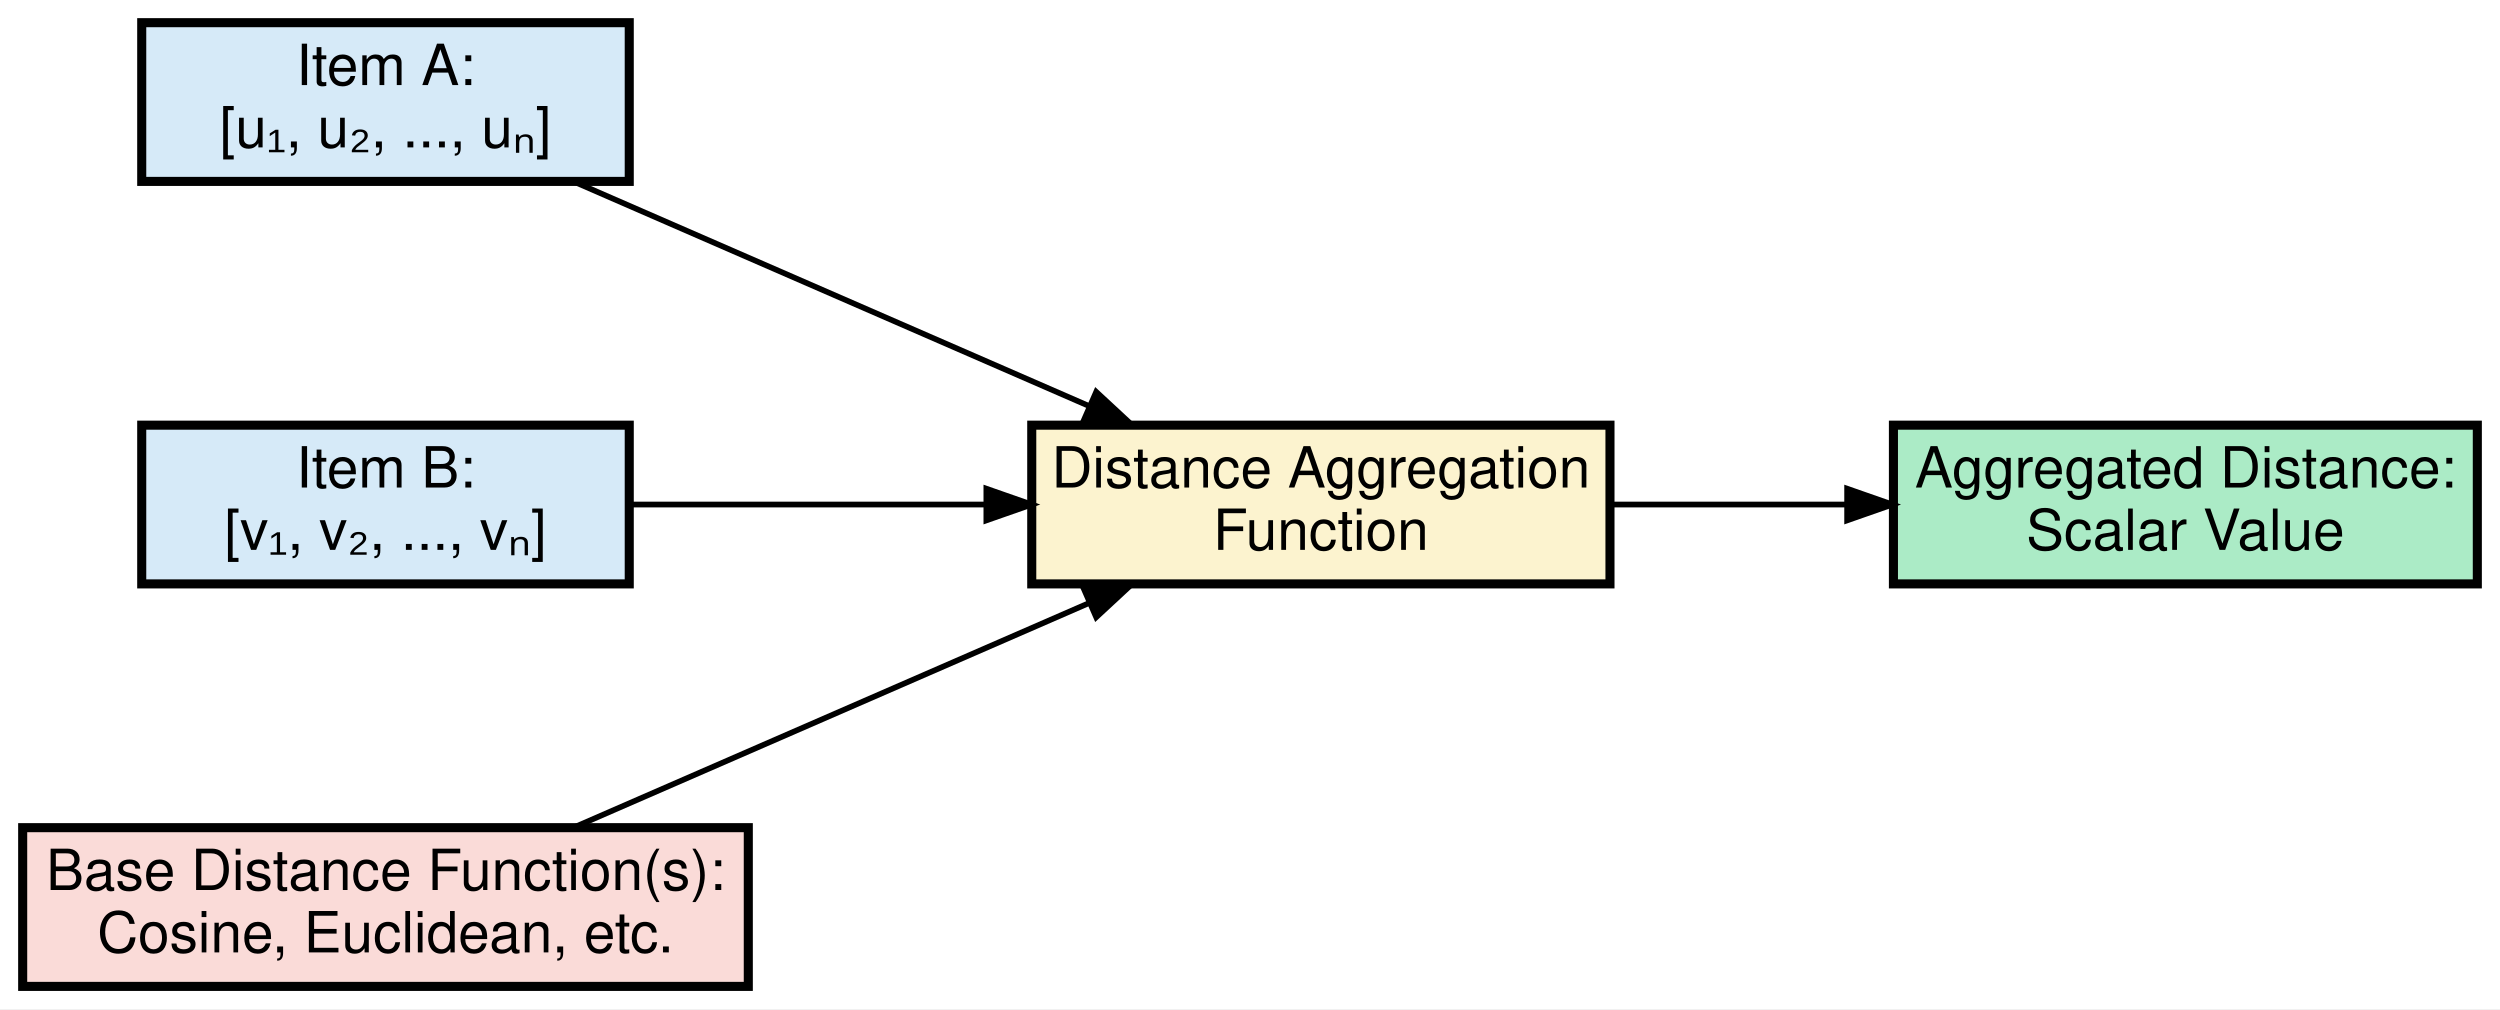
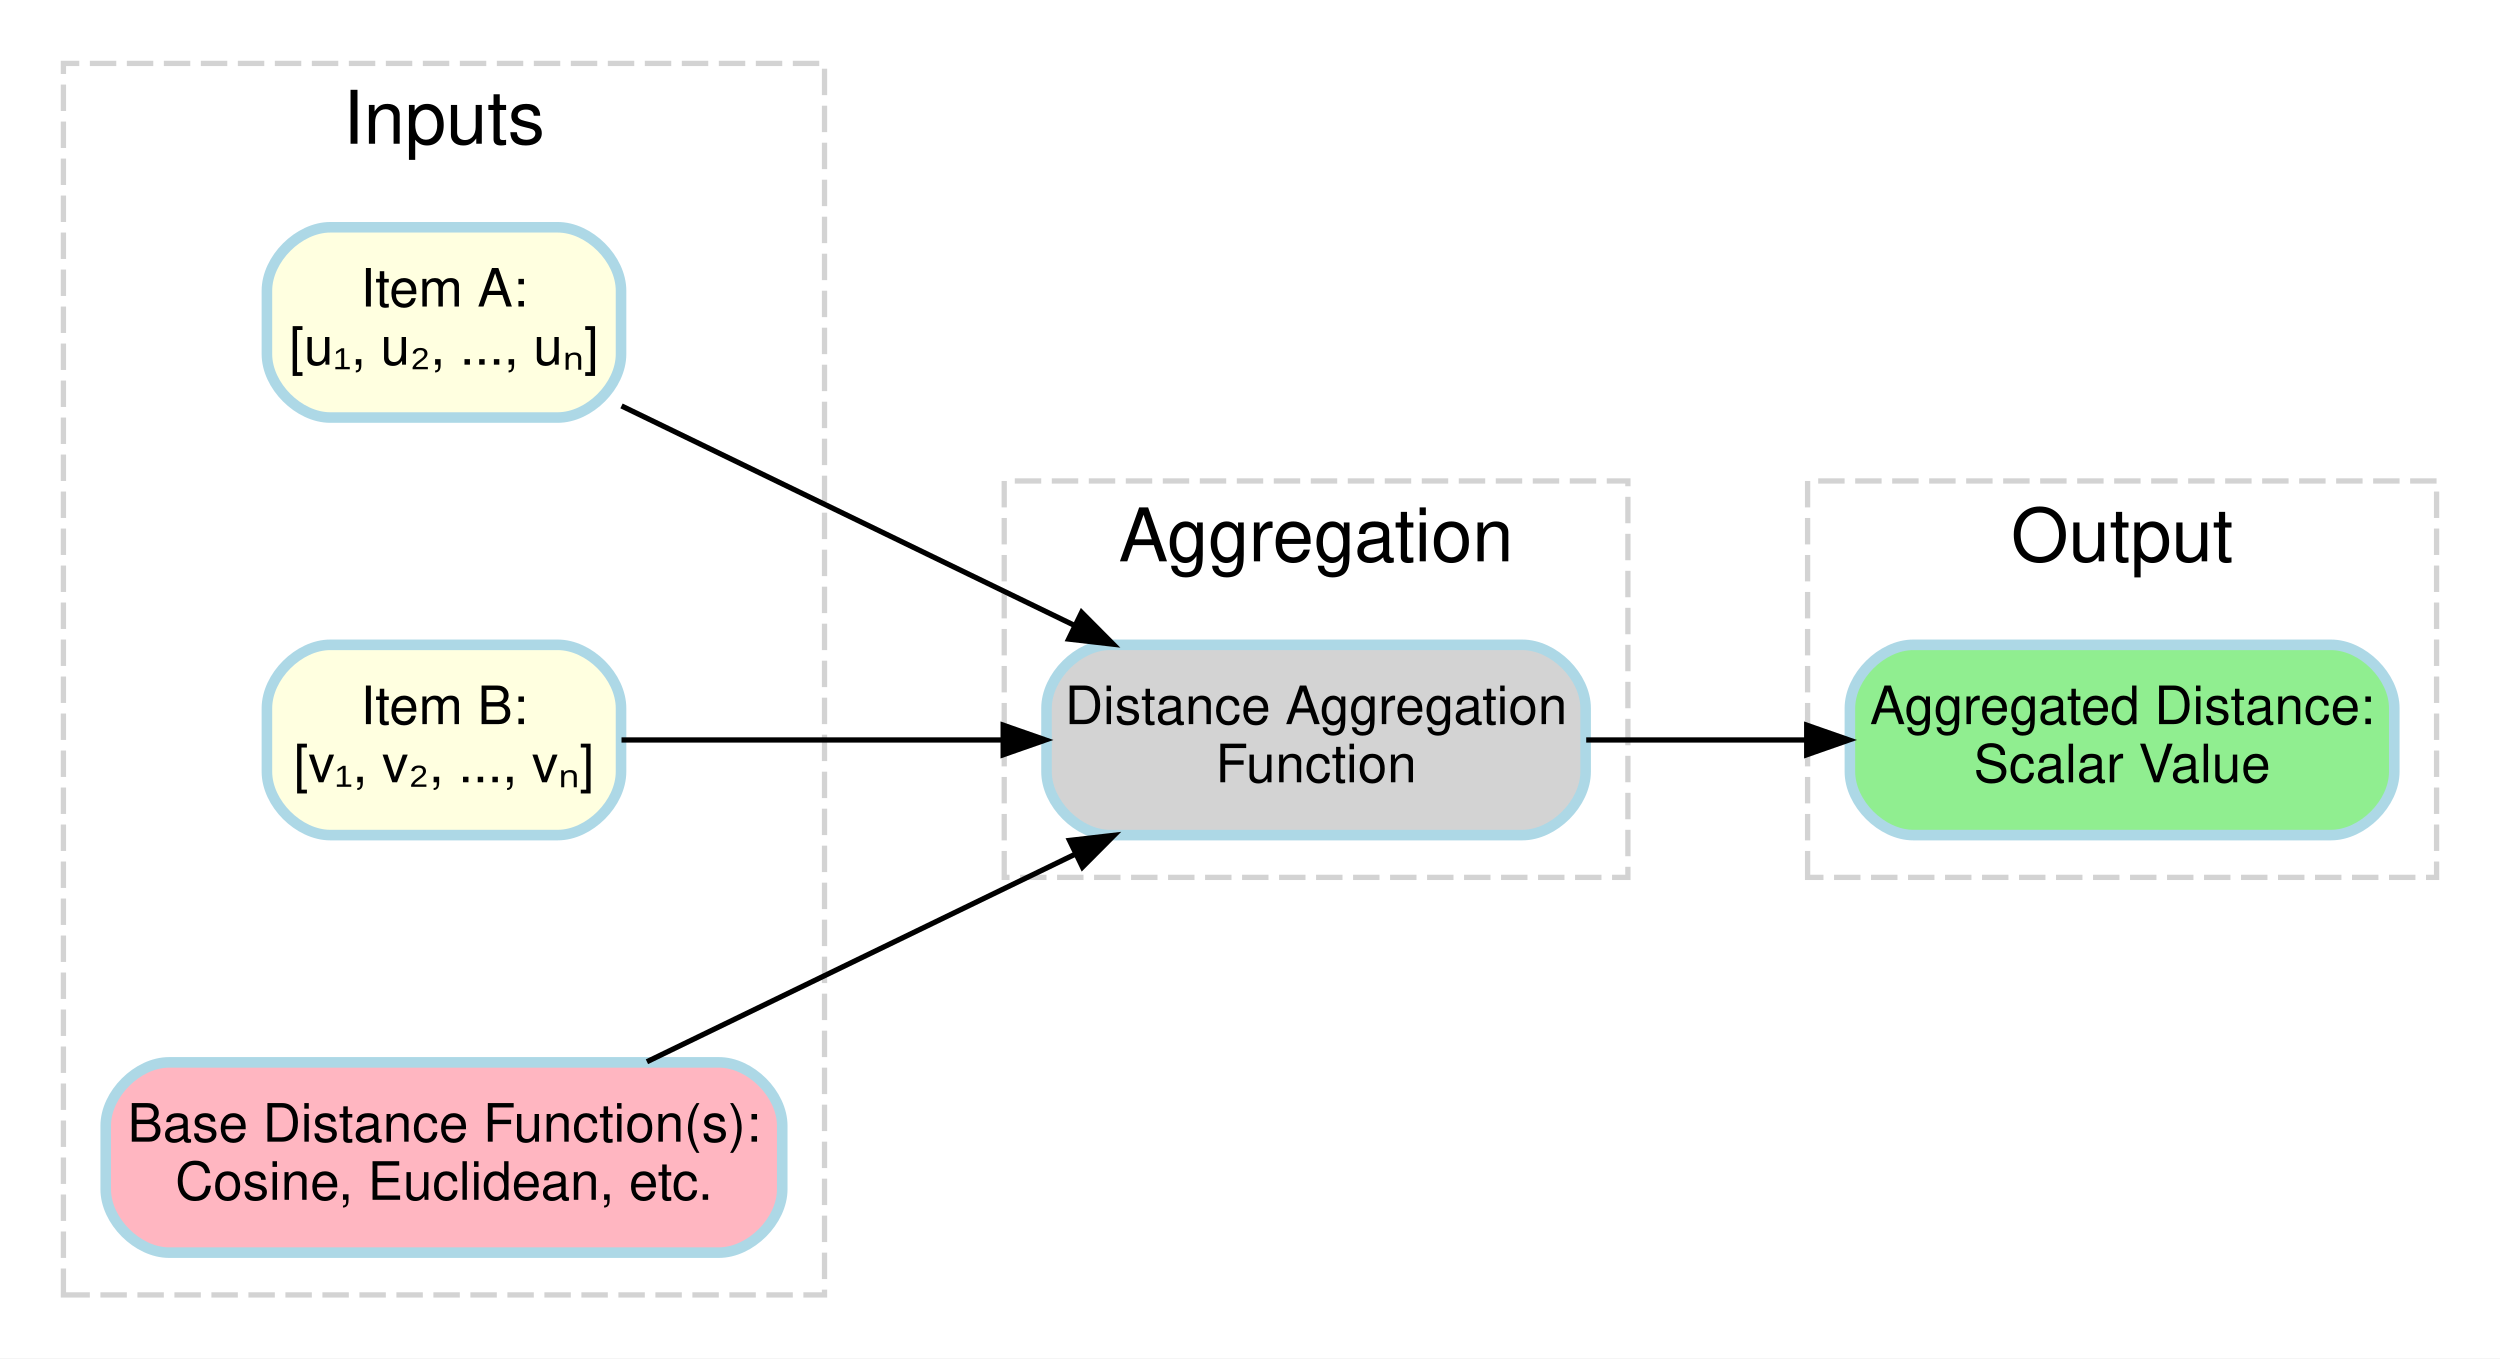
- <svg xmlns="http://www.w3.org/2000/svg" width="441pt" height="178pt" viewBox="0.00 0.00 441.00 178.00">
-   <g id="graph0" class="graph" transform="scale(1 1) rotate(0) translate(4 174)">
-     <polygon fill="white" stroke="transparent" points="-4,4 -4,-174 437,-174 437,4 -4,4" />
+ <svg xmlns="http://www.w3.org/2000/svg" width="473pt" height="257pt" viewBox="0.00 0.00 473.00 257.00">
+   <g id="graph0" class="graph" transform="scale(1 1) rotate(0) translate(4 253)">
+     <polygon fill="white" stroke="transparent" points="-4,4 -4,-253 469,-253 469,4 -4,4" />
+     <g id="clust1" class="cluster">
+       <polygon fill="none" stroke="lightgrey" stroke-dasharray="5,2" points="8,-8 8,-241 152,-241 152,-8 8,-8" />
+       <text text-anchor="middle" x="80" y="-225.8" font-family="Helvetica,Arial,sans-serif" font-size="14.00">Inputs</text>
+     </g>
+     <g id="clust2" class="cluster">
+       <polygon fill="none" stroke="lightgrey" stroke-dasharray="5,2" points="186,-87 186,-162 304,-162 304,-87 186,-87" />
+       <text text-anchor="middle" x="245" y="-146.8" font-family="Helvetica,Arial,sans-serif" font-size="14.00">Aggregation</text>
+     </g>
+     <g id="clust3" class="cluster">
+       <polygon fill="none" stroke="lightgrey" stroke-dasharray="5,2" points="338,-87 338,-162 457,-162 457,-87 338,-87" />
+       <text text-anchor="middle" x="397.5" y="-146.8" font-family="Helvetica,Arial,sans-serif" font-size="14.00">Output</text>
+     </g>
    <g id="node1" class="node">
-       <polygon fill="#d6eaf8" stroke="black" stroke-width="1.6" points="107,-170 21,-170 21,-142 107,-142 107,-170" />
-       <text text-anchor="middle" x="64" y="-159" font-family="Helvetica,Arial,sans-serif" font-size="10.00">Item
-                 A:
-             </text>
-       <text text-anchor="middle" x="64" y="-148" font-family="Helvetica,Arial,sans-serif" font-size="10.00">[u₁,
-                 u₂, ..., uₙ]
-             </text>
+       <path fill="lightyellow" stroke="lightblue" stroke-width="2" d="M101.5,-210C101.5,-210 58.5,-210 58.5,-210 52.5,-210 46.5,-204 46.5,-198 46.5,-198 46.5,-186 46.5,-186 46.5,-180 52.5,-174 58.5,-174 58.5,-174 101.5,-174 101.5,-174 107.5,-174 113.5,-180 113.5,-186 113.5,-186 113.5,-198 113.5,-198 113.5,-204 107.5,-210 101.5,-210" />
+       <text text-anchor="middle" x="80" y="-195" font-family="Helvetica,Arial,sans-serif" font-size="10.00">Item A:</text>
+       <text text-anchor="middle" x="80" y="-184" font-family="Helvetica,Arial,sans-serif" font-size="10.00">[u₁, u₂, ..., uₙ]</text>
    </g>
    <g id="node4" class="node">
-       <polygon fill="#fcf3cf" stroke="black" stroke-width="1.6" points="280,-99 178,-99 178,-71 280,-71 280,-99" />
-       <text text-anchor="middle" x="229" y="-88" font-family="Helvetica,Arial,sans-serif" font-size="10.00">
-                 Distance Aggregation
-             </text>
-       <text text-anchor="middle" x="229" y="-77" font-family="Helvetica,Arial,sans-serif" font-size="10.00">
-                 Function
-             </text>
+       <path fill="lightgrey" stroke="lightblue" stroke-width="2" d="M284,-131C284,-131 206,-131 206,-131 200,-131 194,-125 194,-119 194,-119 194,-107 194,-107 194,-101 200,-95 206,-95 206,-95 284,-95 284,-95 290,-95 296,-101 296,-107 296,-107 296,-119 296,-119 296,-125 290,-131 284,-131" />
+       <text text-anchor="middle" x="245" y="-116" font-family="Helvetica,Arial,sans-serif" font-size="10.00">Distance Aggregation</text>
+       <text text-anchor="middle" x="245" y="-105" font-family="Helvetica,Arial,sans-serif" font-size="10.00">Function</text>
    </g>
    <g id="edge1" class="edge">
-       <path fill="none" stroke="black" d="M97.2,-141.97C123.24,-130.63 160.03,-114.61 187.96,-102.44" />
-       <polygon fill="black" stroke="black" points="189.37,-104.88 195.58,-99.12 187.13,-99.75 189.37,-104.88" />
+       <path fill="none" stroke="black" d="M113.59,-176.2C138.14,-164.31 172.07,-147.86 199.17,-134.73" />
+       <polygon fill="black" stroke="black" points="200.64,-137.13 206.61,-131.12 198.19,-132.09 200.64,-137.13" />
    </g>
    <g id="node2" class="node">
-       <polygon fill="#d6eaf8" stroke="black" stroke-width="1.6" points="107,-99 21,-99 21,-71 107,-71 107,-99" />
-       <text text-anchor="middle" x="64" y="-88" font-family="Helvetica,Arial,sans-serif" font-size="10.00">Item
-                 B:
-             </text>
-       <text text-anchor="middle" x="64" y="-77" font-family="Helvetica,Arial,sans-serif" font-size="10.00">[v₁,
-                 v₂, ..., vₙ]
-             </text>
+       <path fill="lightyellow" stroke="lightblue" stroke-width="2" d="M101.5,-131C101.5,-131 58.5,-131 58.5,-131 52.5,-131 46.5,-125 46.5,-119 46.5,-119 46.5,-107 46.5,-107 46.5,-101 52.5,-95 58.5,-95 58.5,-95 101.5,-95 101.5,-95 107.5,-95 113.5,-101 113.5,-107 113.5,-107 113.5,-119 113.5,-119 113.5,-125 107.5,-131 101.5,-131" />
+       <text text-anchor="middle" x="80" y="-116" font-family="Helvetica,Arial,sans-serif" font-size="10.00">Item B:</text>
+       <text text-anchor="middle" x="80" y="-105" font-family="Helvetica,Arial,sans-serif" font-size="10.00">[v₁, v₂, ..., vₙ]</text>
    </g>
    <g id="edge2" class="edge">
-       <path fill="none" stroke="black" d="M107.4,-85C126.47,-85 149.28,-85 169.91,-85" />
-       <polygon fill="black" stroke="black" points="169.99,-87.8 177.99,-85 169.99,-82.2 169.99,-87.8" />
+       <path fill="none" stroke="black" d="M113.59,-113C134.21,-113 161.45,-113 185.71,-113" />
+       <polygon fill="black" stroke="black" points="185.8,-115.8 193.8,-113 185.8,-110.2 185.8,-115.8" />
    </g>
    <g id="node3" class="node">
-       <polygon fill="#fadbd8" stroke="black" stroke-width="1.6" points="128,-28 0,-28 0,0 128,0 128,-28" />
-       <text text-anchor="middle" x="64" y="-17" font-family="Helvetica,Arial,sans-serif" font-size="10.00">Base
-                 Distance Function(s):
-             </text>
-       <text text-anchor="middle" x="64" y="-6" font-family="Helvetica,Arial,sans-serif" font-size="10.00">Cosine,
-                 Euclidean, etc.
-             </text>
+       <path fill="lightpink" stroke="lightblue" stroke-width="2" d="M132,-52C132,-52 28,-52 28,-52 22,-52 16,-46 16,-40 16,-40 16,-28 16,-28 16,-22 22,-16 28,-16 28,-16 132,-16 132,-16 138,-16 144,-22 144,-28 144,-28 144,-40 144,-40 144,-46 138,-52 132,-52" />
+       <text text-anchor="middle" x="80" y="-37" font-family="Helvetica,Arial,sans-serif" font-size="10.00">Base Distance Function(s):</text>
+       <text text-anchor="middle" x="80" y="-26" font-family="Helvetica,Arial,sans-serif" font-size="10.00">Cosine, Euclidean, etc.</text>
    </g>
    <g id="edge3" class="edge">
-       <path fill="none" stroke="black" d="M97.2,-28.03C123.24,-39.37 160.03,-55.39 187.96,-67.56" />
-       <polygon fill="black" stroke="black" points="187.13,-70.25 195.58,-70.88 189.37,-65.12 187.13,-70.25" />
+       <path fill="none" stroke="black" d="M118.4,-52.12C142.52,-63.82 174.02,-79.08 199.44,-91.4" />
+       <polygon fill="black" stroke="black" points="198.36,-93.99 206.78,-94.96 200.8,-88.95 198.36,-93.99" />
    </g>
    <g id="node5" class="node">
-       <polygon fill="#abebc6" stroke="black" stroke-width="1.6" points="433,-99 330,-99 330,-71 433,-71 433,-99" />
-       <text text-anchor="middle" x="381.5" y="-88" font-family="Helvetica,Arial,sans-serif" font-size="10.00">
-                 Aggregated Distance:
-             </text>
-       <text text-anchor="middle" x="381.5" y="-77" font-family="Helvetica,Arial,sans-serif" font-size="10.00">
-                 Scalar Value
-             </text>
+       <path fill="lightgreen" stroke="lightblue" stroke-width="2" d="M437,-131C437,-131 358,-131 358,-131 352,-131 346,-125 346,-119 346,-119 346,-107 346,-107 346,-101 352,-95 358,-95 358,-95 437,-95 437,-95 443,-95 449,-101 449,-107 449,-107 449,-119 449,-119 449,-125 443,-131 437,-131" />
+       <text text-anchor="middle" x="397.5" y="-116" font-family="Helvetica,Arial,sans-serif" font-size="10.00">Aggregated Distance:</text>
+       <text text-anchor="middle" x="397.5" y="-105" font-family="Helvetica,Arial,sans-serif" font-size="10.00">Scalar Value</text>
    </g>
    <g id="edge4" class="edge">
-       <path fill="none" stroke="black" d="M280.11,-85C293.48,-85 308.04,-85 321.83,-85" />
-       <polygon fill="black" stroke="black" points="321.83,-87.8 329.83,-85 321.83,-82.2 321.83,-87.8" />
+       <path fill="none" stroke="black" d="M296.11,-113C309.48,-113 324.04,-113 337.83,-113" />
+       <polygon fill="black" stroke="black" points="337.83,-115.8 345.83,-113 337.83,-110.2 337.83,-115.8" />
    </g>
  </g>
</svg>
